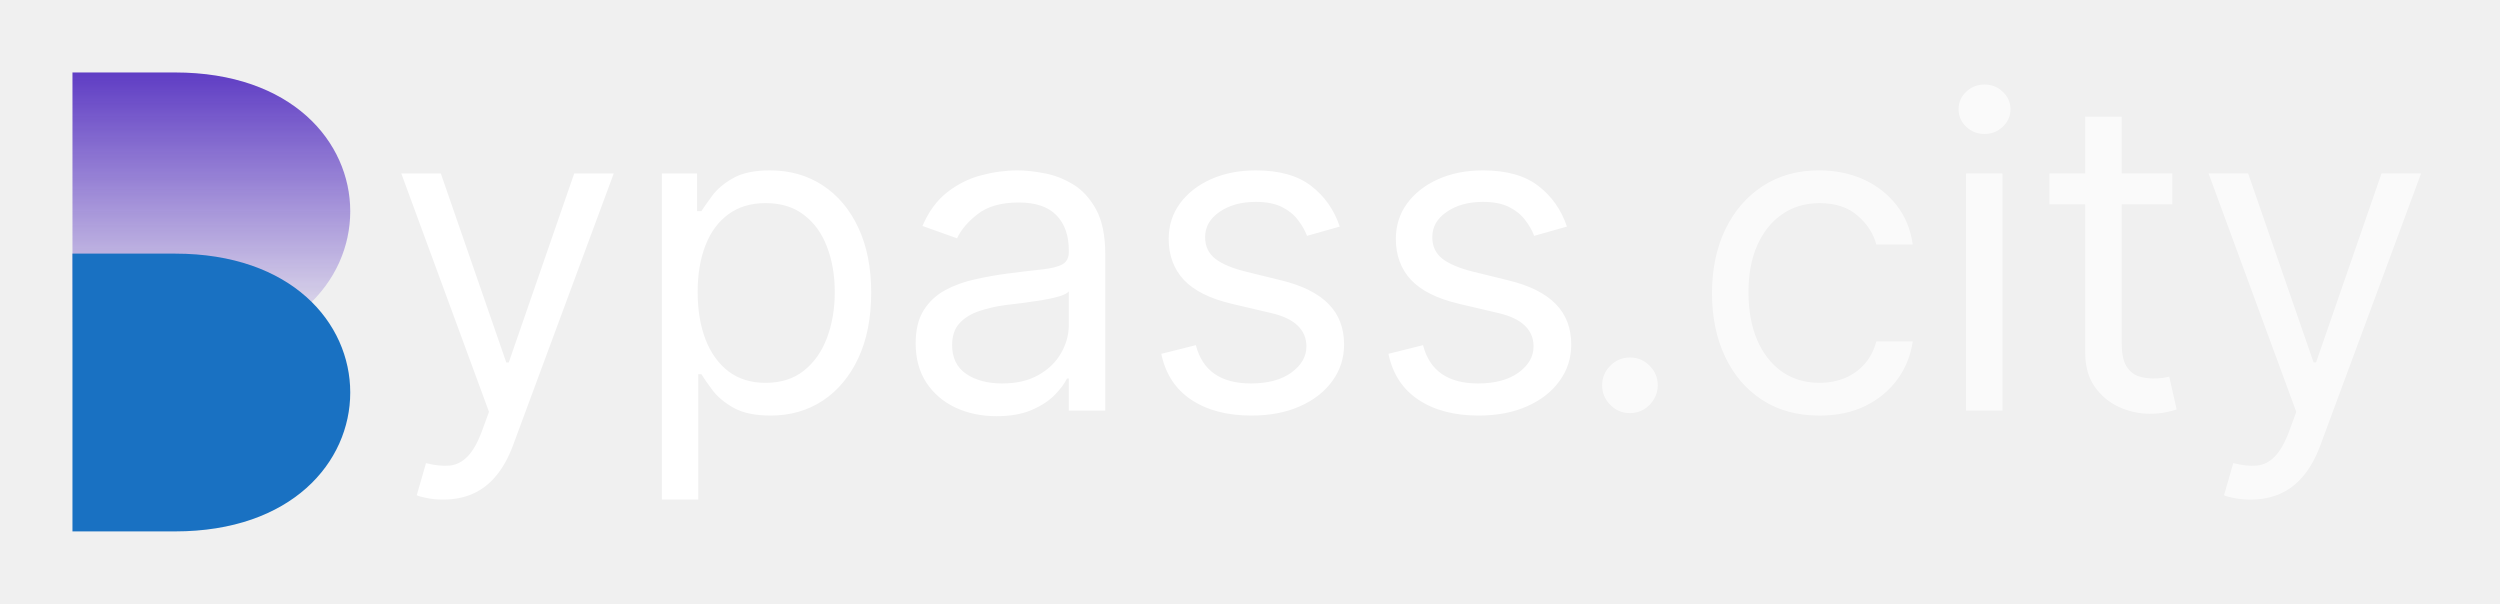
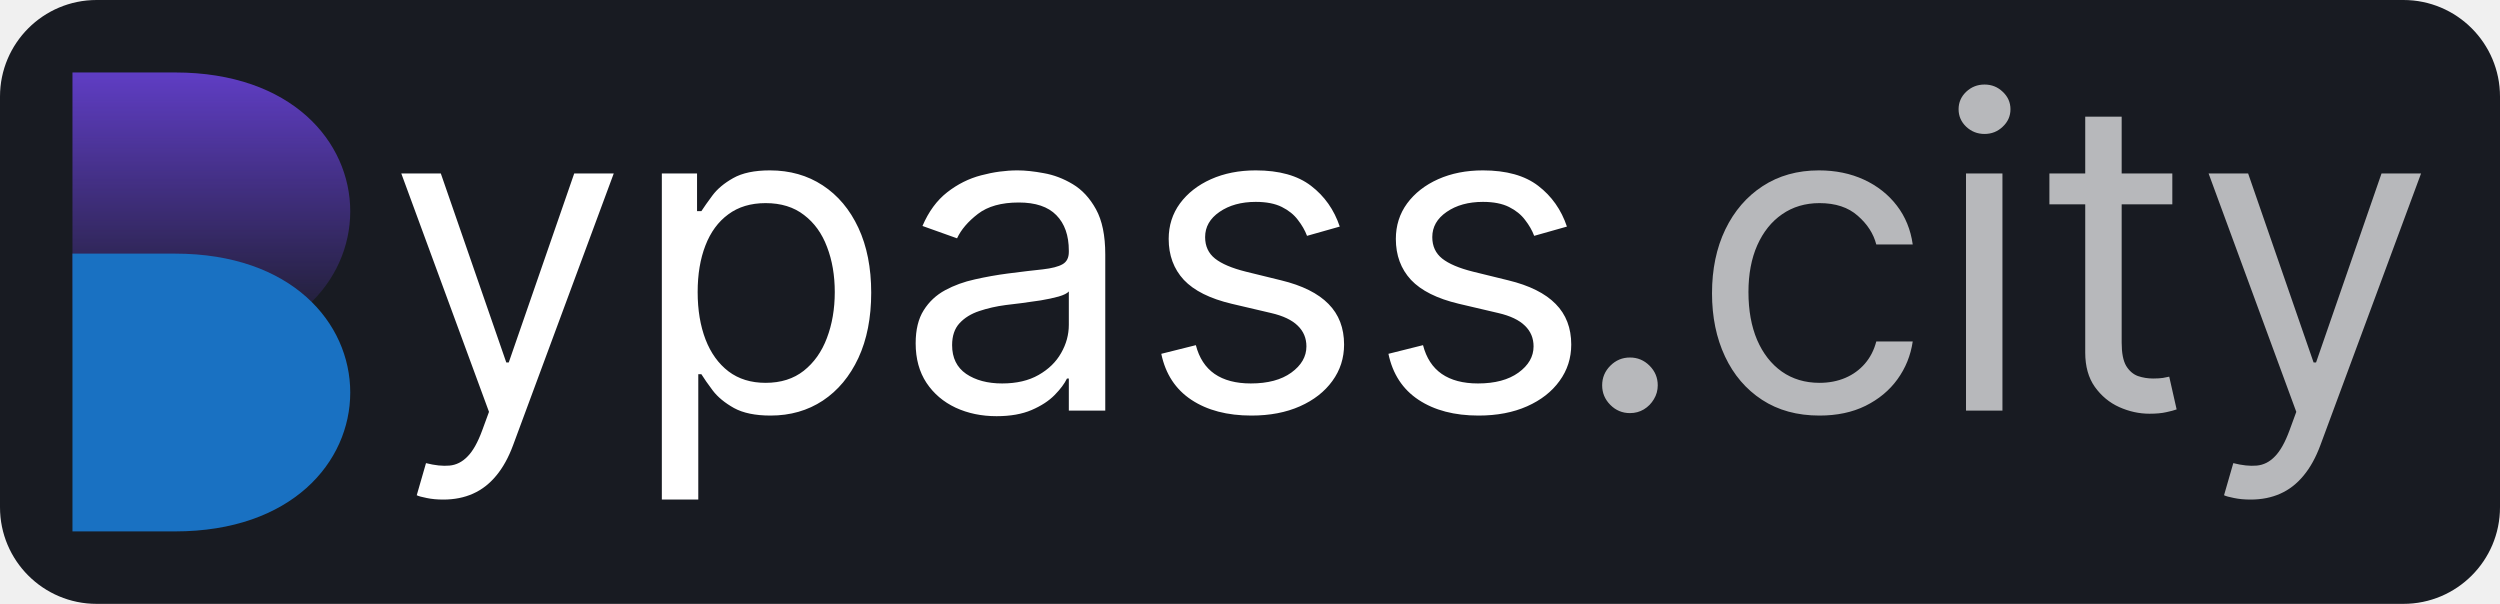
<svg xmlns="http://www.w3.org/2000/svg" width="207" height="50" viewBox="0 0 207 50" fill="none">
+   <rect width="207" height="50" rx="8" fill="#181B22" />
  <g clip-path="url(#clip0_214_3)">
    <path d="M36.705 41.364C36.193 41.364 35.737 41.321 35.337 41.236C34.936 41.159 34.659 41.082 34.506 41.006L35.273 38.347C36.006 38.534 36.653 38.602 37.216 38.551C37.778 38.5 38.277 38.249 38.712 37.797C39.155 37.354 39.56 36.633 39.926 35.636L40.489 34.102L33.227 14.364H36.5L41.92 30.011H42.125L47.545 14.364H50.818L42.483 36.864C42.108 37.878 41.644 38.717 41.09 39.382C40.535 40.055 39.892 40.554 39.159 40.878C38.435 41.202 37.617 41.364 36.705 41.364ZM54.8 41.364V14.364H57.715V17.483H58.073C58.295 17.142 58.602 16.707 58.994 16.179C59.394 15.642 59.965 15.165 60.707 14.747C61.457 14.321 62.471 14.108 63.749 14.108C65.403 14.108 66.86 14.521 68.121 15.348C69.383 16.175 70.367 17.347 71.075 18.864C71.782 20.381 72.136 22.171 72.136 24.233C72.136 26.312 71.782 28.115 71.075 29.641C70.367 31.158 69.387 32.334 68.134 33.169C66.881 33.996 65.437 34.409 63.8 34.409C62.539 34.409 61.529 34.2 60.771 33.783C60.012 33.356 59.428 32.875 59.019 32.338C58.61 31.793 58.295 31.341 58.073 30.983H57.818V41.364H54.8ZM57.766 24.182C57.766 25.665 57.984 26.973 58.418 28.107C58.853 29.232 59.488 30.114 60.323 30.753C61.158 31.384 62.181 31.699 63.391 31.699C64.653 31.699 65.705 31.366 66.549 30.702C67.401 30.028 68.04 29.125 68.467 27.991C68.901 26.849 69.119 25.579 69.119 24.182C69.119 22.801 68.906 21.557 68.479 20.449C68.062 19.332 67.427 18.45 66.575 17.803C65.731 17.146 64.67 16.818 63.391 16.818C62.164 16.818 61.133 17.129 60.298 17.751C59.462 18.365 58.832 19.226 58.406 20.334C57.979 21.433 57.766 22.716 57.766 24.182ZM82.516 34.46C81.272 34.46 80.143 34.226 79.129 33.757C78.114 33.28 77.309 32.594 76.712 31.699C76.116 30.796 75.817 29.704 75.817 28.426C75.817 27.301 76.039 26.389 76.482 25.69C76.925 24.983 77.518 24.429 78.259 24.028C79.001 23.628 79.819 23.329 80.714 23.134C81.617 22.929 82.525 22.767 83.437 22.648C84.63 22.494 85.597 22.379 86.339 22.303C87.089 22.217 87.634 22.077 87.975 21.881C88.325 21.685 88.499 21.344 88.499 20.858V20.756C88.499 19.494 88.154 18.514 87.464 17.815C86.782 17.116 85.746 16.767 84.357 16.767C82.917 16.767 81.788 17.082 80.969 17.713C80.151 18.344 79.576 19.017 79.244 19.733L76.38 18.71C76.891 17.517 77.573 16.588 78.425 15.923C79.286 15.25 80.224 14.781 81.238 14.517C82.261 14.244 83.266 14.108 84.255 14.108C84.886 14.108 85.61 14.185 86.428 14.338C87.255 14.483 88.052 14.786 88.819 15.246C89.594 15.706 90.238 16.401 90.749 17.329C91.261 18.259 91.516 19.503 91.516 21.062V34H88.499V31.341H88.346C88.141 31.767 87.8 32.223 87.323 32.709C86.846 33.195 86.211 33.608 85.418 33.949C84.626 34.29 83.658 34.46 82.516 34.46ZM82.977 31.75C84.17 31.75 85.175 31.516 85.994 31.047C86.82 30.578 87.442 29.973 87.86 29.232C88.286 28.49 88.499 27.71 88.499 26.892V24.131C88.371 24.284 88.09 24.425 87.656 24.553C87.229 24.672 86.735 24.778 86.173 24.872C85.619 24.957 85.077 25.034 84.549 25.102C84.029 25.162 83.607 25.213 83.283 25.256C82.499 25.358 81.766 25.524 81.085 25.754C80.411 25.976 79.866 26.312 79.448 26.764C79.039 27.207 78.835 27.812 78.835 28.579C78.835 29.628 79.222 30.421 79.998 30.957C80.782 31.486 81.775 31.75 82.977 31.75ZM110.932 18.761L108.222 19.528C108.051 19.077 107.8 18.638 107.468 18.212C107.144 17.777 106.701 17.419 106.138 17.138C105.576 16.857 104.855 16.716 103.978 16.716C102.776 16.716 101.775 16.993 100.973 17.547C100.181 18.092 99.784 18.787 99.784 19.631C99.784 20.381 100.057 20.973 100.603 21.408C101.148 21.842 102 22.204 103.159 22.494L106.074 23.21C107.83 23.636 109.138 24.288 109.999 25.166C110.86 26.035 111.29 27.156 111.29 28.528C111.29 29.653 110.966 30.659 110.319 31.546C109.679 32.432 108.784 33.131 107.634 33.642C106.483 34.153 105.145 34.409 103.62 34.409C101.617 34.409 99.959 33.974 98.647 33.105C97.334 32.236 96.503 30.966 96.154 29.296L99.017 28.579C99.29 29.636 99.806 30.429 100.564 30.957C101.331 31.486 102.333 31.75 103.569 31.75C104.975 31.75 106.091 31.452 106.918 30.855C107.753 30.25 108.171 29.526 108.171 28.682C108.171 28 107.932 27.429 107.455 26.969C106.978 26.5 106.245 26.151 105.256 25.921L101.983 25.153C100.185 24.727 98.864 24.067 98.02 23.172C97.185 22.268 96.767 21.139 96.767 19.784C96.767 18.676 97.079 17.696 97.701 16.844C98.331 15.992 99.188 15.322 100.27 14.837C101.361 14.351 102.597 14.108 103.978 14.108C105.921 14.108 107.446 14.534 108.554 15.386C109.671 16.239 110.463 17.364 110.932 18.761ZM129.741 18.761L127.031 19.528C126.86 19.077 126.609 18.638 126.276 18.212C125.952 17.777 125.509 17.419 124.947 17.138C124.384 16.857 123.664 16.716 122.786 16.716C121.585 16.716 120.583 16.993 119.782 17.547C118.989 18.092 118.593 18.787 118.593 19.631C118.593 20.381 118.866 20.973 119.411 21.408C119.957 21.842 120.809 22.204 121.968 22.494L124.883 23.21C126.638 23.636 127.947 24.288 128.808 25.166C129.668 26.035 130.099 27.156 130.099 28.528C130.099 29.653 129.775 30.659 129.127 31.546C128.488 32.432 127.593 33.131 126.442 33.642C125.292 34.153 123.954 34.409 122.428 34.409C120.425 34.409 118.768 33.974 117.455 33.105C116.143 32.236 115.312 30.966 114.962 29.296L117.826 28.579C118.099 29.636 118.614 30.429 119.373 30.957C120.14 31.486 121.141 31.75 122.377 31.75C123.783 31.75 124.9 31.452 125.727 30.855C126.562 30.25 126.979 29.526 126.979 28.682C126.979 28 126.741 27.429 126.263 26.969C125.786 26.5 125.053 26.151 124.065 25.921L120.792 25.153C118.994 24.727 117.673 24.067 116.829 23.172C115.994 22.268 115.576 21.139 115.576 19.784C115.576 18.676 115.887 17.696 116.509 16.844C117.14 15.992 117.996 15.322 119.079 14.837C120.17 14.351 121.406 14.108 122.786 14.108C124.729 14.108 126.255 14.534 127.363 15.386C128.479 16.239 129.272 17.364 129.741 18.761Z" fill="white" />
    <path d="M14.492 6C33.836 6 33.836 29 14.492 29H6V6H14.492Z" fill="url(#paint0_linear_214_3)" />
    <path d="M14.492 21C33.836 21 33.836 44 14.492 44H6V21H14.492Z" fill="#1971C2" />
    <path d="M134.96 34.205C134.33 34.205 133.788 33.979 133.337 33.527C132.885 33.075 132.659 32.534 132.659 31.903C132.659 31.273 132.885 30.732 133.337 30.28C133.788 29.828 134.33 29.602 134.96 29.602C135.591 29.602 136.132 29.828 136.584 30.28C137.036 30.732 137.261 31.273 137.261 31.903C137.261 32.321 137.155 32.705 136.942 33.054C136.737 33.403 136.46 33.685 136.111 33.898C135.77 34.102 135.386 34.205 134.96 34.205ZM150.653 34.409C148.812 34.409 147.227 33.974 145.897 33.105C144.567 32.236 143.545 31.038 142.829 29.513C142.113 27.987 141.755 26.244 141.755 24.284C141.755 22.29 142.121 20.53 142.854 19.004C143.596 17.47 144.627 16.273 145.948 15.412C147.278 14.543 148.829 14.108 150.602 14.108C151.982 14.108 153.227 14.364 154.335 14.875C155.442 15.386 156.35 16.102 157.058 17.023C157.765 17.943 158.204 19.017 158.374 20.244H155.357C155.127 19.349 154.616 18.557 153.823 17.866C153.039 17.168 151.982 16.818 150.653 16.818C149.477 16.818 148.445 17.125 147.559 17.739C146.681 18.344 145.995 19.2 145.501 20.308C145.015 21.408 144.772 22.699 144.772 24.182C144.772 25.699 145.011 27.02 145.488 28.145C145.974 29.27 146.656 30.143 147.533 30.766C148.42 31.388 149.46 31.699 150.653 31.699C151.437 31.699 152.148 31.562 152.788 31.29C153.427 31.017 153.968 30.625 154.411 30.114C154.854 29.602 155.17 28.989 155.357 28.273H158.374C158.204 29.432 157.782 30.476 157.109 31.405C156.444 32.325 155.562 33.058 154.462 33.604C153.371 34.141 152.102 34.409 150.653 34.409ZM162.785 34V14.364H165.802V34H162.785ZM164.319 11.091C163.731 11.091 163.224 10.891 162.798 10.49C162.38 10.089 162.171 9.608 162.171 9.045C162.171 8.483 162.38 8.001 162.798 7.601C163.224 7.2 163.731 7 164.319 7C164.907 7 165.41 7.2 165.827 7.601C166.254 8.001 166.467 8.483 166.467 9.045C166.467 9.608 166.254 10.089 165.827 10.49C165.41 10.891 164.907 11.091 164.319 11.091ZM179.868 14.364V16.921H169.691V14.364H179.868ZM172.657 9.659H175.674V28.375C175.674 29.227 175.798 29.866 176.045 30.293C176.301 30.71 176.625 30.991 177.017 31.136C177.417 31.273 177.839 31.341 178.282 31.341C178.615 31.341 178.887 31.324 179.1 31.29C179.314 31.247 179.484 31.213 179.612 31.188L180.225 33.898C180.021 33.974 179.735 34.051 179.369 34.128C179.002 34.213 178.538 34.256 177.975 34.256C177.123 34.256 176.288 34.072 175.47 33.706C174.66 33.34 173.987 32.781 173.45 32.031C172.922 31.281 172.657 30.335 172.657 29.193V9.659ZM186.349 41.364C185.838 41.364 185.382 41.321 184.981 41.236C184.581 41.159 184.304 41.082 184.15 41.006L184.917 38.347C185.65 38.534 186.298 38.602 186.86 38.551C187.423 38.5 187.922 38.249 188.356 37.797C188.799 37.354 189.204 36.633 189.571 35.636L190.133 34.102L182.872 14.364H186.145L191.565 30.011H191.77L197.19 14.364H200.463L192.127 36.864C191.752 37.878 191.288 38.717 190.734 39.382C190.18 40.055 189.537 40.554 188.804 40.878C188.079 41.202 187.261 41.364 186.349 41.364Z" fill="white" fill-opacity="0.69" />
  </g>
  <defs>
    <linearGradient id="paint0_linear_214_3" x1="17.5" y1="6" x2="17.5" y2="29" gradientUnits="userSpaceOnUse">
      <stop stop-color="#5F3DC4" />
      <stop offset="1" stop-color="#5F3DC4" stop-opacity="0" />
    </linearGradient>
    <clipPath id="clip0_214_3">
      <rect width="207" height="50" fill="white" />
    </clipPath>
  </defs>
</svg>
